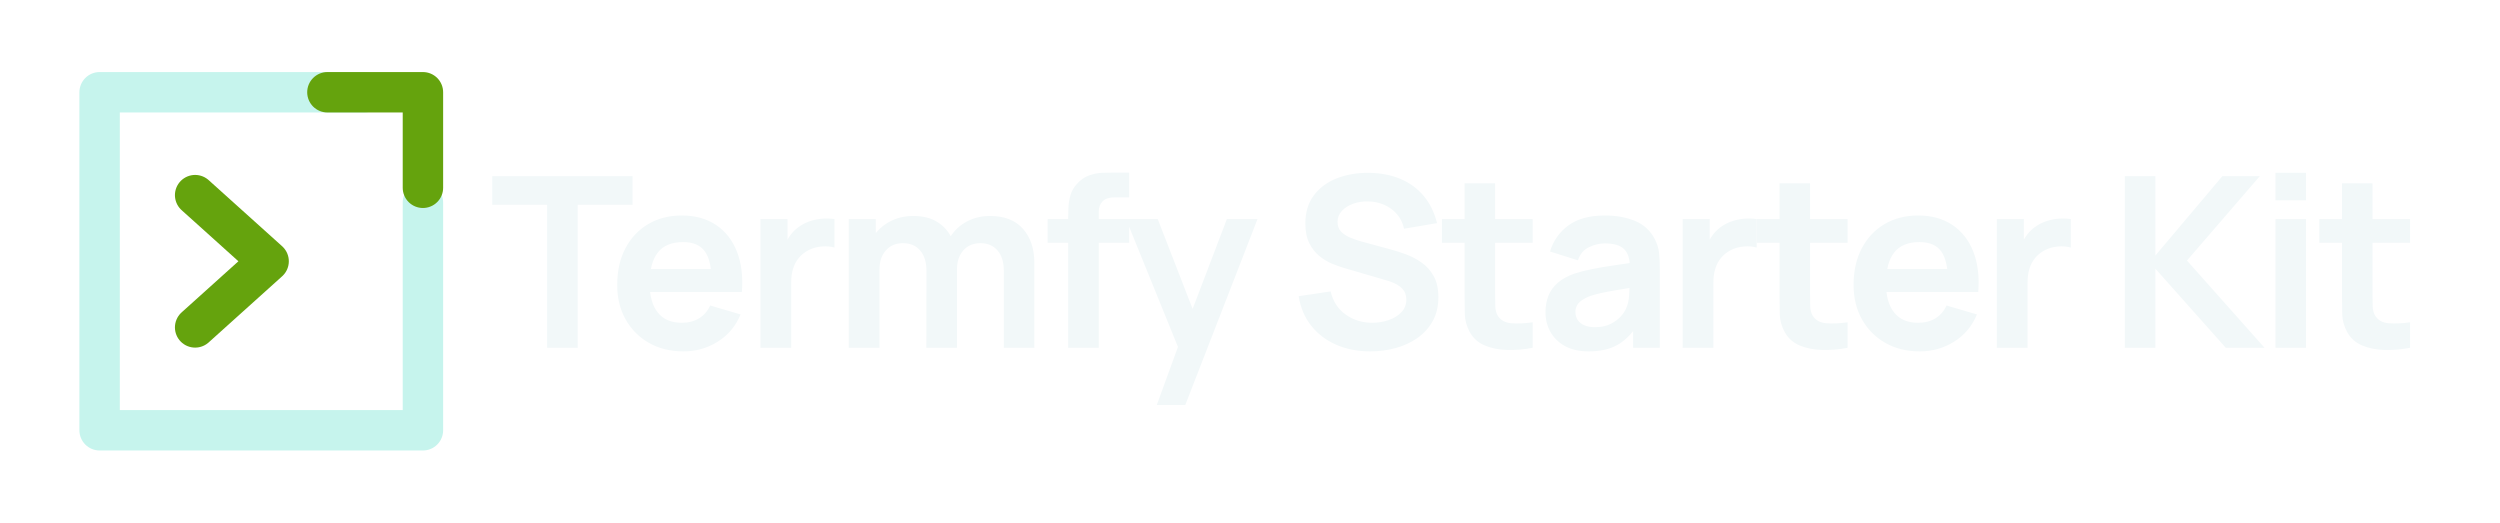
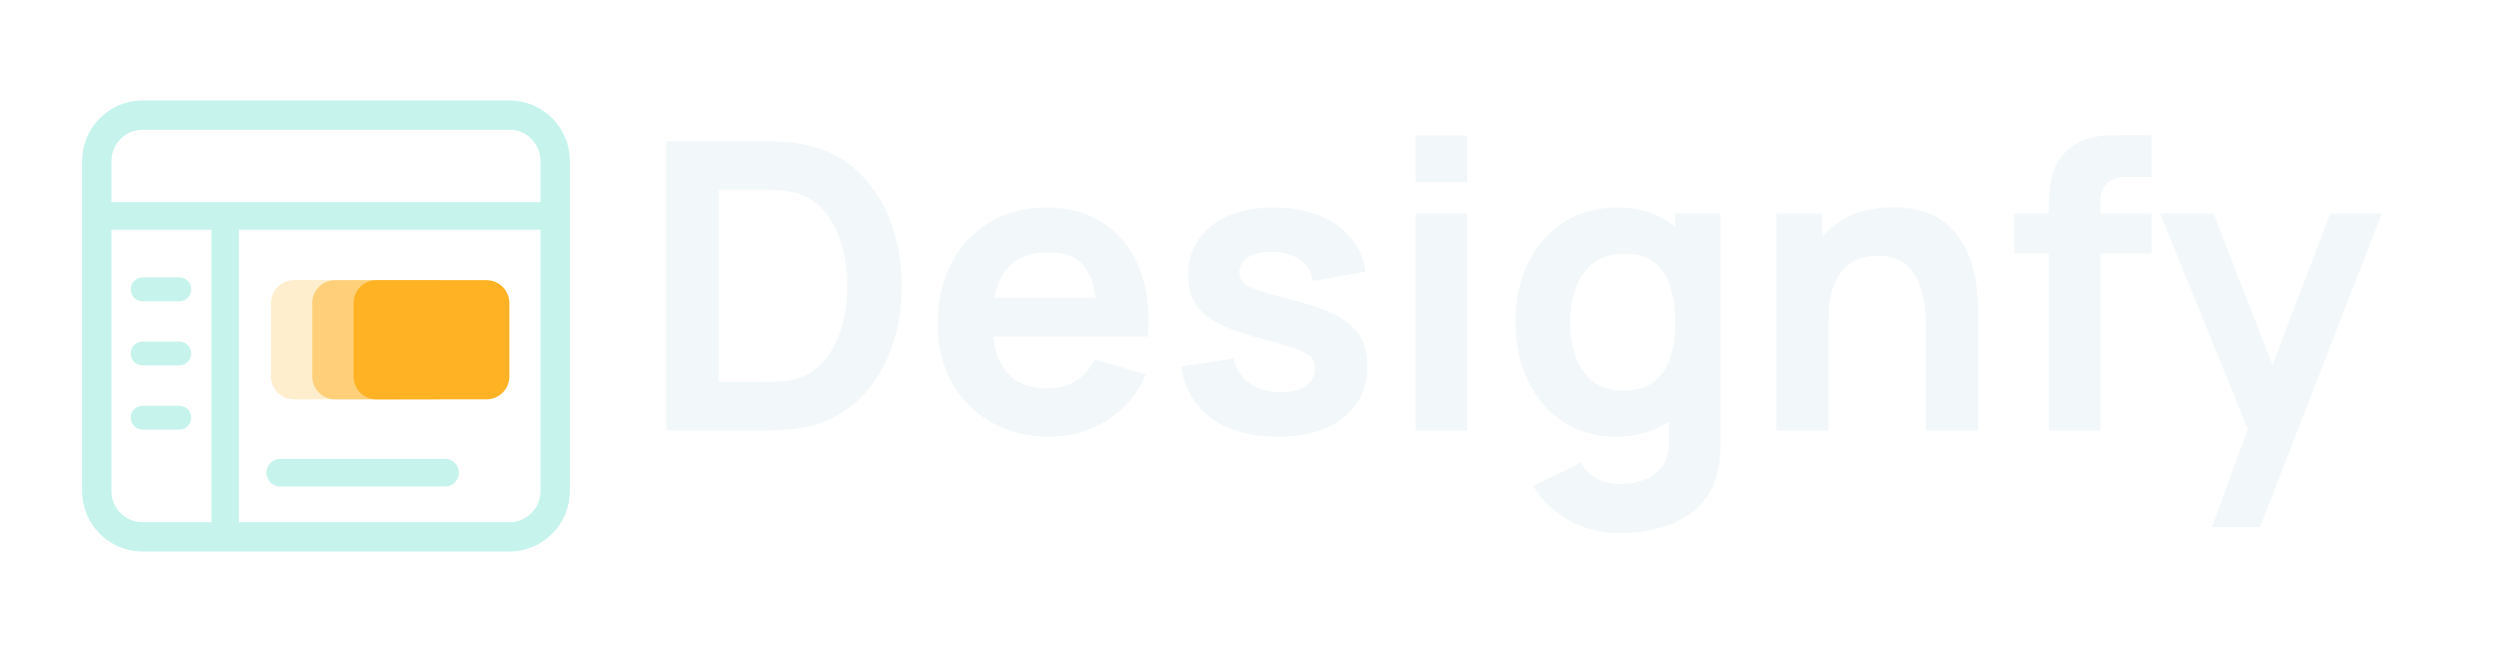
- <svg xmlns="http://www.w3.org/2000/svg" viewBox="0 0 1531 320" role="img" aria-labelledby="title">
+ <svg xmlns="http://www.w3.org/2000/svg" width="1227" height="320" viewBox="0 0 1227 320" role="img" aria-labelledby="title description">
  <g transform="translate(16 16) scale(4.5)">
-     <g fill="none" stroke-linejoin="round" stroke-linecap="round" stroke-width="5.5">
-       <path stroke="#C6F4ED" d="M46 9H10v46h44V24" />
-       <path stroke="#65A30D" d="m23 23 10 9-10 9M41 9h13v13" />
+     <g stroke-linecap="round" stroke-linejoin="round">
+       <rect x="7" y="9" width="50" height="46" rx="5" fill="none" stroke="#C6F4ED" stroke-width="3.2" />
+       <path d="M7 20h50M21 20v35" fill="none" stroke="#C6F4ED" stroke-width="3" />
+       <rect x="26" y="27" width="16" height="13" rx="2.5" fill="#FFB224" fill-opacity=".22" />
+       <rect x="30.5" y="27" width="16" height="13" rx="2.5" fill="#FFB224" fill-opacity=".5" />
+       <rect x="35" y="27" width="17" height="13" rx="2.5" fill="#FFB224" />
+       <path d="M27 48h18" fill="none" stroke="#C6F4ED" stroke-width="3" />
+       <path d="M12 28h4M12 35h4M12 42h4" fill="none" stroke="#C6F4ED" stroke-width="2.6" />
    </g>
  </g>
-   <path d="M335.04 213L335.04 125.4L301.46 125.4L301.46 107.88L387.38 107.88L387.38 125.4L353.8 125.4L353.8 213ZM418.56 215.19Q406.52 215.19 397.39 209.97Q388.27 204.75 383.12 195.59Q377.98 186.43 377.98 174.53Q377.98 161.61 383.01 152.05Q388.05 142.48 396.96 137.23Q405.86 131.97 417.54 131.97Q429.81 131.97 438.46 137.74Q447.11 143.5 451.27 154.02Q455.43 164.53 454.33 178.84L435.79 178.84L435.79 171.97Q435.72 159.49 431.6 153.87Q427.47 148.25 418.35 148.25Q407.83 148.25 402.83 154.67Q397.83 161.1 397.83 173.58Q397.83 185.11 402.83 191.39Q407.83 197.67 417.54 197.67Q423.67 197.67 428.13 194.93Q432.58 192.2 434.92 187.09L453.53 192.56Q449.08 203.29 439.55 209.24Q430.03 215.19 418.56 215.19ZM391.99 178.84L391.99 164.75L445.21 164.75L445.21 178.84ZM465.7 213L465.7 134.16L482.27 134.16L482.27 153.36L480.37 150.88Q481.83 146.86 484.35 143.58Q486.87 140.29 490.45 138.1Q493.29 136.28 496.72 135.22Q500.15 134.16 503.8 133.9Q507.45 133.65 511.03 134.16L511.03 151.61Q507.6 150.59 503.18 150.95Q498.77 151.32 495.12 153.21Q491.61 155.04 489.24 157.89Q486.87 160.73 485.7 164.49Q484.53 168.25 484.53 172.85L484.53 213ZM614.74 213L614.74 165.77Q614.74 157.81 610.87 153.36Q607 148.91 600.36 148.91Q596.13 148.91 592.91 150.84Q589.7 152.78 587.88 156.39Q586.05 160 586.05 164.89L577.95 159.78Q577.95 151.61 581.75 145.4Q585.54 139.2 591.97 135.73Q598.39 132.26 606.27 132.26Q619.56 132.26 626.49 140.15Q633.43 148.03 633.43 160.95L633.43 213ZM519.77 213L519.77 134.16L536.34 134.16L536.34 159.42L538.6 159.42L538.6 213ZM567.29 213L567.36 165.84Q567.36 157.89 563.5 153.4Q559.63 148.91 552.91 148.91Q546.49 148.91 542.54 153.32Q538.6 157.74 538.6 164.89L530.57 159.35Q530.57 151.61 534.4 145.48Q538.24 139.34 544.73 135.8Q551.23 132.26 559.26 132.26Q568.31 132.26 574.26 136.09Q580.21 139.93 583.13 146.46Q586.05 152.99 586.05 160.95L586.05 213ZM654.13 213L654.13 133.65Q654.13 130.66 654.31 126.97Q654.49 123.28 655.55 119.56Q656.61 115.84 659.38 112.77Q662.81 108.9 666.94 107.44Q671.06 105.98 674.93 105.84Q678.8 105.69 681.72 105.69L691.5 105.69L691.5 120.87L682.45 120.87Q677.56 120.87 675.22 123.32Q672.89 125.77 672.89 129.42L672.89 213ZM641.57 148.69L641.57 134.16L691.5 134.16L691.5 148.69ZM708.41 248.04L723.6 206.36L723.89 218.62L689.58 134.16L709 134.16L732.72 195.26L728.05 195.26L751.34 134.16L770.1 134.16L725.86 248.04ZM839.18 215.19Q827.57 215.19 818.27 211.1Q808.96 207.01 802.97 199.46Q796.99 191.9 795.31 181.39L814.87 178.47Q817.06 187.67 824.14 192.67Q831.22 197.67 840.35 197.67Q845.61 197.67 850.39 196.03Q855.17 194.39 858.2 191.21Q861.23 188.03 861.23 183.44Q861.23 181.46 860.64 179.82Q860.06 178.18 858.78 176.79Q857.5 175.41 855.39 174.2Q853.27 173 850.28 172.05L823.05 164.09Q819.76 163.14 815.71 161.46Q811.66 159.78 807.97 156.79Q804.29 153.8 801.84 148.98Q799.4 144.16 799.4 136.86Q799.4 126.5 804.65 119.56Q809.91 112.63 818.71 109.19Q827.5 105.76 838.31 105.84Q849.11 105.98 857.61 109.56Q866.12 113.14 871.85 119.96Q877.58 126.79 880.06 136.64L859.84 140.07Q858.67 134.74 855.42 131.06Q852.18 127.37 847.61 125.4Q843.05 123.43 838.01 123.36Q833.05 123.21 828.74 124.74Q824.44 126.28 821.77 129.16Q819.11 132.04 819.11 135.91Q819.11 139.64 821.33 141.9Q823.56 144.16 826.92 145.55Q830.28 146.94 833.71 147.88L852.25 152.92Q856.26 154.02 861.12 155.8Q865.97 157.59 870.5 160.73Q875.02 163.87 877.94 169.02Q880.86 174.16 880.86 182.05Q880.86 190.37 877.4 196.61Q873.93 202.85 868.05 206.98Q862.18 211.1 854.69 213.15Q847.21 215.19 839.18 215.19ZM938.6 213Q930.57 214.53 922.9 214.31Q915.24 214.1 909.21 211.54Q903.19 208.99 900.05 203.29Q897.2 197.96 897.06 192.52Q896.91 187.09 896.91 180.15L896.91 112.26L915.6 112.26L915.6 179.13Q915.6 183.73 915.71 187.38Q915.82 191.03 917.21 193.29Q919.83 197.52 925.6 197.96Q931.37 198.4 938.6 197.38ZM883.04 148.69L883.04 134.16L938.6 134.16L938.6 148.69ZM972.81 215.19Q964.27 215.19 958.39 211.94Q952.52 208.69 949.49 203.25Q946.46 197.82 946.46 191.32Q946.46 185.7 948.24 181.17Q950.03 176.65 953.9 173.25Q957.77 169.86 964.05 167.59Q968.65 166.06 974.85 164.82Q981.06 163.58 988.61 162.48Q996.17 161.39 1004.93 160.07L998.14 163.8Q998.21 156.21 994.67 152.63Q991.13 149.05 982.74 149.05Q977.92 149.05 973.06 151.39Q968.21 153.72 966.31 159.42L949.23 154.02Q952.22 144.16 960.47 138.07Q968.72 131.97 982.81 131.97Q993.25 131.97 1001.28 135.29Q1009.31 138.61 1013.4 146.42Q1015.59 150.73 1016.03 155.07Q1016.46 159.42 1016.46 164.75L1016.46 213L1000.11 213L1000.11 196.36L1002.59 199.42Q997.05 207.67 990.15 211.43Q983.25 215.19 972.81 215.19ZM976.68 200.37Q982.45 200.37 986.42 198.33Q990.4 196.28 992.77 193.55Q995.15 190.81 995.95 188.55Q997.41 185.26 997.67 180.95Q997.92 176.65 997.92 173.87L1003.54 175.41Q995.07 176.79 989.49 177.74Q983.91 178.69 980.22 179.53Q976.53 180.37 973.69 181.32Q970.69 182.49 968.72 183.87Q966.75 185.26 965.76 187.05Q964.78 188.84 964.78 191.03Q964.78 193.87 966.17 195.95Q967.55 198.04 970.22 199.2Q972.88 200.37 976.68 200.37ZM1030.46 213L1030.46 134.16L1047.03 134.16L1047.03 153.36L1045.13 150.88Q1046.59 146.86 1049.11 143.58Q1051.63 140.29 1055.2 138.1Q1058.05 136.28 1061.48 135.22Q1064.91 134.16 1068.56 133.9Q1072.21 133.65 1075.79 134.16L1075.79 151.61Q1072.36 150.59 1067.94 150.95Q1063.52 151.32 1059.87 153.21Q1056.37 155.04 1054 157.89Q1051.63 160.73 1050.46 164.49Q1049.29 168.25 1049.29 172.85L1049.29 213ZM1131.46 213Q1123.43 214.53 1115.77 214.31Q1108.1 214.1 1102.08 211.54Q1096.06 208.99 1092.92 203.29Q1090.07 197.96 1089.93 192.52Q1089.78 187.09 1089.78 180.15L1089.78 112.26L1108.47 112.26L1108.47 179.13Q1108.47 183.73 1108.58 187.38Q1108.69 191.03 1110.07 193.29Q1112.7 197.52 1118.47 197.96Q1124.24 198.4 1131.46 197.38ZM1075.91 148.69L1075.91 134.16L1131.46 134.16L1131.46 148.69ZM1175.71 215.19Q1163.67 215.19 1154.54 209.97Q1145.42 204.75 1140.27 195.59Q1135.13 186.43 1135.13 174.53Q1135.13 161.61 1140.16 152.05Q1145.2 142.48 1154.11 137.23Q1163.01 131.97 1174.69 131.97Q1186.96 131.97 1195.61 137.74Q1204.26 143.5 1208.42 154.02Q1212.58 164.53 1211.48 178.84L1192.94 178.84L1192.94 171.97Q1192.87 159.49 1188.74 153.87Q1184.62 148.25 1175.5 148.25Q1164.98 148.25 1159.98 154.67Q1154.98 161.1 1154.98 173.58Q1154.98 185.11 1159.98 191.39Q1164.98 197.67 1174.69 197.67Q1180.82 197.67 1185.28 194.93Q1189.73 192.2 1192.07 187.09L1210.68 192.56Q1206.23 203.29 1196.7 209.24Q1187.18 215.19 1175.71 215.19ZM1149.14 178.84L1149.14 164.75L1202.36 164.75L1202.36 178.84ZM1222.85 213L1222.85 134.16L1239.42 134.16L1239.42 153.36L1237.52 150.88Q1238.98 146.86 1241.5 143.58Q1244.02 140.29 1247.6 138.1Q1250.44 136.28 1253.87 135.22Q1257.3 134.16 1260.95 133.9Q1264.6 133.65 1268.18 134.16L1268.18 151.61Q1264.75 150.59 1260.33 150.95Q1255.92 151.32 1252.27 153.21Q1248.76 155.04 1246.39 157.89Q1244.02 160.73 1242.85 164.49Q1241.68 168.25 1241.68 172.85L1241.68 213ZM1301.26 213L1301.26 107.88L1319.95 107.88L1319.95 156.5L1360.98 107.88L1383.9 107.88L1339.3 159.56L1386.82 213L1363.09 213L1319.95 164.53L1319.95 213ZM1393.51 122.7L1393.51 105.84L1412.2 105.84L1412.2 122.7ZM1393.51 213L1393.51 134.16L1412.2 134.16L1412.2 213ZM1475.92 213Q1467.89 214.53 1460.22 214.31Q1452.56 214.1 1446.53 211.54Q1440.51 208.99 1437.37 203.29Q1434.53 197.96 1434.38 192.52Q1434.23 187.09 1434.23 180.15L1434.23 112.26L1452.92 112.26L1452.92 179.13Q1452.92 183.73 1453.03 187.38Q1453.14 191.03 1454.53 193.29Q1457.16 197.52 1462.92 197.96Q1468.69 198.4 1475.92 197.38ZM1420.36 148.69L1420.36 134.16L1475.92 134.16L1475.92 148.69Z" fill="#F2F8F9" />
+   <g fill="#F2F8F9" transform="translate(313.1903 211.3477) scale(0.09864105 -0.09864105)">
+     <path transform="translate(0 0)" d="M140 0L140 1440L602 1440Q620 1440 673.5 1439Q727 1438 776 1432Q949 1411 1068.5 1311Q1188 1211 1250 1057Q1312 903 1312 720Q1312 537 1250 383Q1188 229 1068.5 129Q949 29 776 8Q727 2 673.5 1Q620 0 602 0ZM401 242L602 242Q631 242 677.5 243.5Q724 245 760 252Q858 271 920 341.5Q982 412 1011.5 512Q1041 612 1041 720Q1041 833 1010.5 933Q980 1033 917.5 1101.5Q855 1170 760 1188Q724 1196 677.5 1197Q631 1198 602 1198L401 1198Z" />
+     <path transform="translate(1410.333 0)" d="M636 -30Q471 -30 346 41.5Q221 113 150.5 238.5Q80 364 80 527Q80 704 149 835Q218 966 340 1038Q462 1110 622 1110Q790 1110 908.5 1031Q1027 952 1084 808Q1141 664 1126 468L872 468L872 562Q871 733 814.5 810Q758 887 633 887Q489 887 420.5 799Q352 711 352 540Q352 382 420.5 296Q489 210 622 210Q706 210 767 247.5Q828 285 860 355L1115 280Q1054 133 923.5 51.5Q793 -30 636 -30ZM272 468L272 661L1001 661L1001 468Z" />
+     <path transform="translate(2620.5 0)" d="M560 -30Q357 -30 232 61.5Q107 153 80 319L342 359Q360 281 422 236.5Q484 192 578 192Q658 192 702 223Q746 254 746 310Q746 344 729 365Q712 386 655 406Q598 426 479 458Q345 493 265.5 534.5Q186 576 151 634Q116 692 116 774Q116 877 168.5 952.5Q221 1028 317 1069Q413 1110 543 1110Q670 1110 767.5 1071Q865 1032 925.5 960Q986 888 999 791L737 744Q729 808 680 845.5Q631 883 548 889Q468 893 419.5 865.5Q371 838 371 787Q371 757 391 736.5Q411 716 473.5 695.5Q536 675 662 643Q788 610 864 567.5Q940 525 974 466Q1008 407 1008 323Q1008 158 889 64Q770 -30 560 -30Z" />
+     <path transform="translate(3709 0)" d="M160 1237L160 1468L416 1468L416 1237ZM160 0L160 1080L416 1080L416 0Z" />
+     <path transform="translate(4285.333 0)" d="M598 -510Q507 -510 424.5 -481Q342 -452 276 -399.5Q210 -347 168 -275L406 -159Q434 -213 486.5 -239.5Q539 -266 600 -266Q668 -266 724 -243Q780 -220 812.5 -173.5Q845 -127 844 -59L844 252L875 252L875 1080L1100 1080L1100 -63Q1100 -104 1096.5 -140Q1093 -176 1085 -212Q1059 -314 990 -379.5Q921 -445 820 -477.5Q719 -510 598 -510ZM576 -30Q426 -30 315 45Q204 120 142 249Q80 378 80 540Q80 705 142.5 833.5Q205 962 319 1036Q433 1110 587 1110Q741 1110 846 1035Q951 960 1005 831Q1059 702 1059 540Q1059 378 1004.5 249Q950 120 842.5 45Q735 -30 576 -30ZM616 199Q710 199 767 242Q824 285 849.5 362Q875 439 875 540Q875 642 849.5 719Q824 796 769 838.5Q714 881 625 881Q531 881 470.5 835Q410 789 381 711.5Q352 634 352 540Q352 445 380 367.5Q408 290 466.5 244.5Q525 199 616 199Z" />
+     <path transform="translate(5525.333 0)" d="M882 0L882 515Q882 559 876 618.5Q870 678 847 736Q824 794 775 832Q726 870 639 870Q599 870 556.5 857Q514 844 478.5 810Q443 776 420.5 713.5Q398 651 398 552L249 619Q249 752 301.5 864Q354 976 458.5 1043.5Q563 1111 718 1111Q841 1111 920.5 1070Q1000 1029 1045 964.5Q1090 900 1110.5 829.5Q1131 759 1136.5 698Q1142 637 1142 605L1142 0ZM138 0L138 1080L367 1080L367 734L398 734L398 0Z" />
+     <path transform="translate(6786.833 0)" d="M232 0L232 1087Q232 1128 234.5 1178.5Q237 1229 251.5 1280Q266 1331 304 1373Q351 1426 407.5 1446Q464 1466 517 1468Q570 1470 610 1470L744 1470L744 1262L620 1262Q553 1262 521 1228.5Q489 1195 489 1145L489 0ZM60 881L60 1080L744 1080L744 881Z" />
+     <path transform="translate(7551 0)" d="M280 -480L488 91L492 -77L22 1080L288 1080L613 243L549 243L868 1080L1125 1080L519 -480Z" />
+   </g>
</svg>
